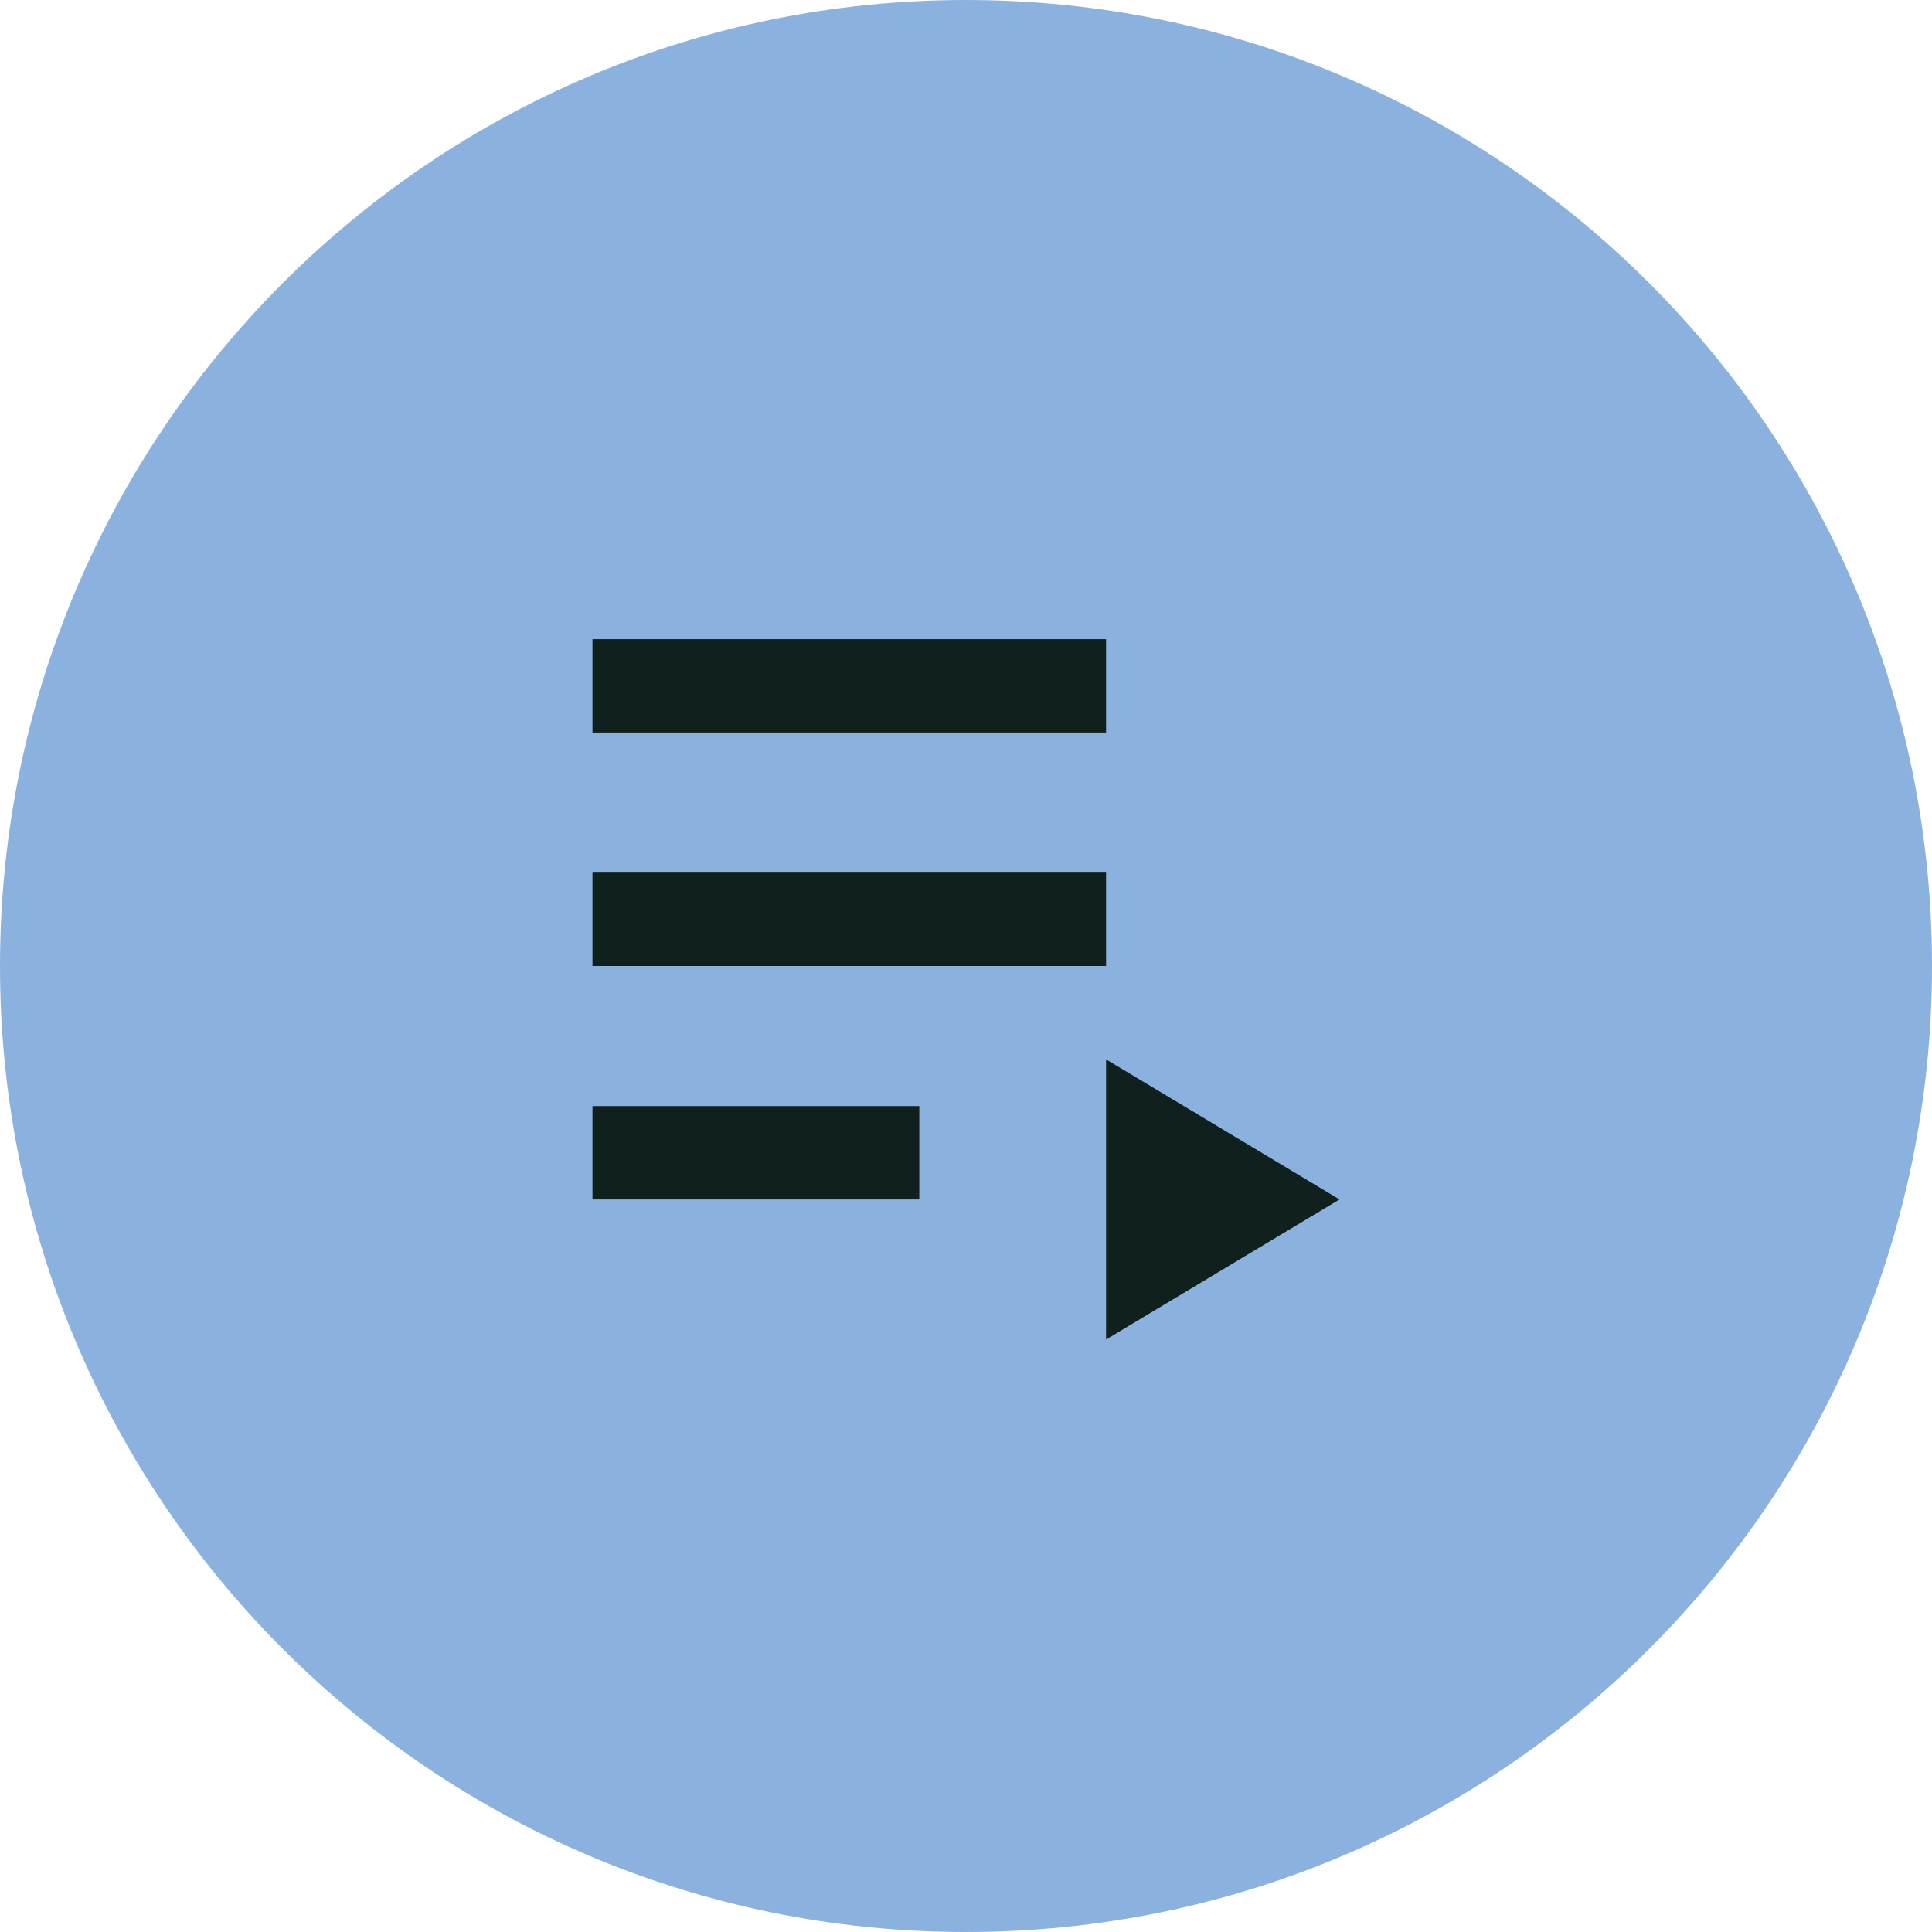
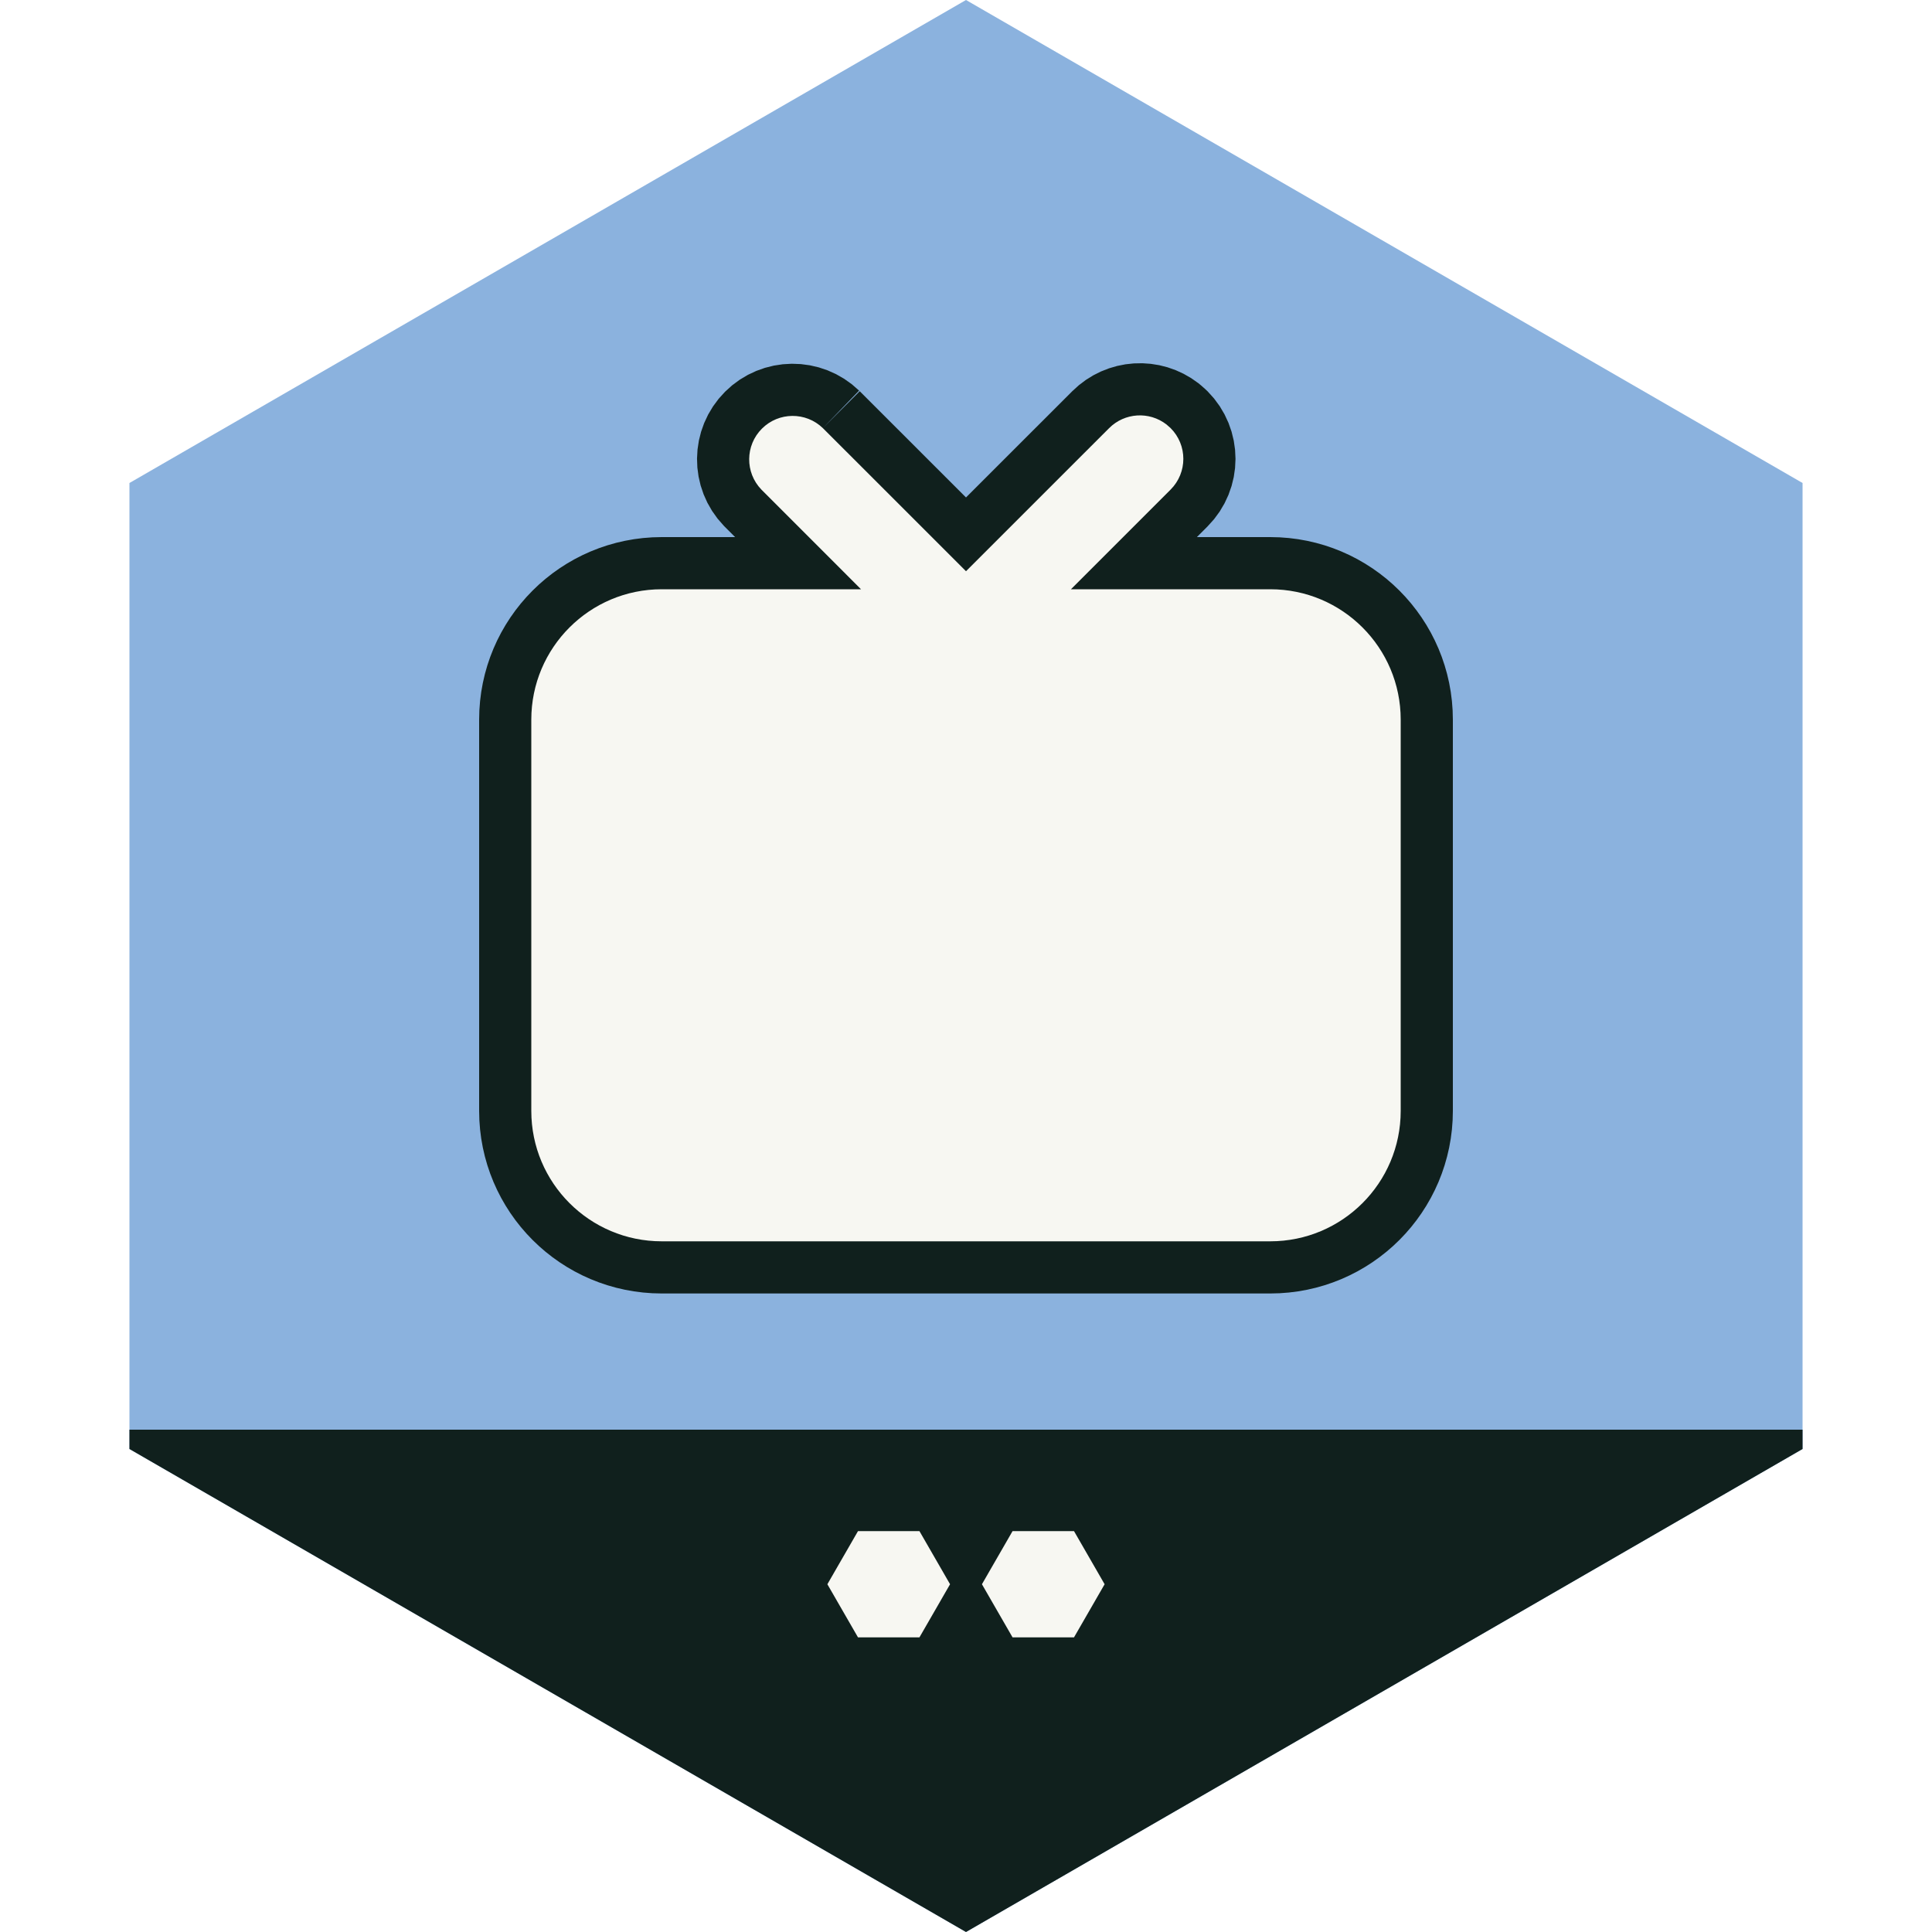
<svg xmlns="http://www.w3.org/2000/svg" viewBox="0 0 200 200" width="200" height="200">
-   <circle cx="100" cy="100" r="100" fill="#8bb2de" />
-   <svg x="42" y="42" width="116" height="116" viewBox="0 0 24 24" color="#10201d" fill="none" stroke="currentColor" stroke-width="2">
-     <path d="M4 6h11M4 11h11M4 16h7" />
-     <path d="M15 14v6l5-3z" fill="currentColor" stroke="none" />
-   </svg>
+   <path d="M100 0 L186.6 50 L186.6 150 L100 200 L13.4 150 L13.4 50 Z" fill="#8bb2de" />
+   <path d="M13.4 148 L186.6 148 L186.6 150 L100 200 L13.4 150 Z" fill="#10201d" />
+   <g transform="translate(46.00 34.00) scale(4.50)" fill="none" stroke="#10201d" stroke-width="2.40" stroke-linejoin="round">
+     <path d="M8.707 2.293l3.293 3.292l3.293 -3.292a1 1 0 0 1 1.32 -.083l.094 .083a1 1 0 0 1 0 1.414l-2.293 2.293h4.586a3 3 0 0 1 3 3v9a3 3 0 0 1 -3 3h-14a3 3 0 0 1 -3 -3v-9a3 3 0 0 1 3 -3h4.585l-2.292 -2.293a1 1 0 0 1 1.414 -1.414" />
+   </g>
+   <g transform="translate(46.00 34.00) scale(4.50)" fill="#f7f7f2">
+     <path d="M8.707 2.293l3.293 3.292l3.293 -3.292a1 1 0 0 1 1.32 -.083l.094 .083a1 1 0 0 1 0 1.414l-2.293 2.293h4.586a3 3 0 0 1 3 3v9a3 3 0 0 1 -3 3h-14a3 3 0 0 1 -3 -3v-9a3 3 0 0 1 3 -3h4.585l-2.292 -2.293a1 1 0 0 1 1.414 -1.414" />
+   </g>
+   <path d="M95.18 158.50 L98.35 164.00 L95.18 169.50 L88.82 169.50 L85.65 164.00 L88.82 158.50 Z" fill="#f7f7f2" />
+   <path d="M111.18 158.50 L114.35 164.00 L111.18 169.50 L104.82 169.50 L101.65 164.00 L104.82 158.50 Z" fill="#f7f7f2" />
</svg>
